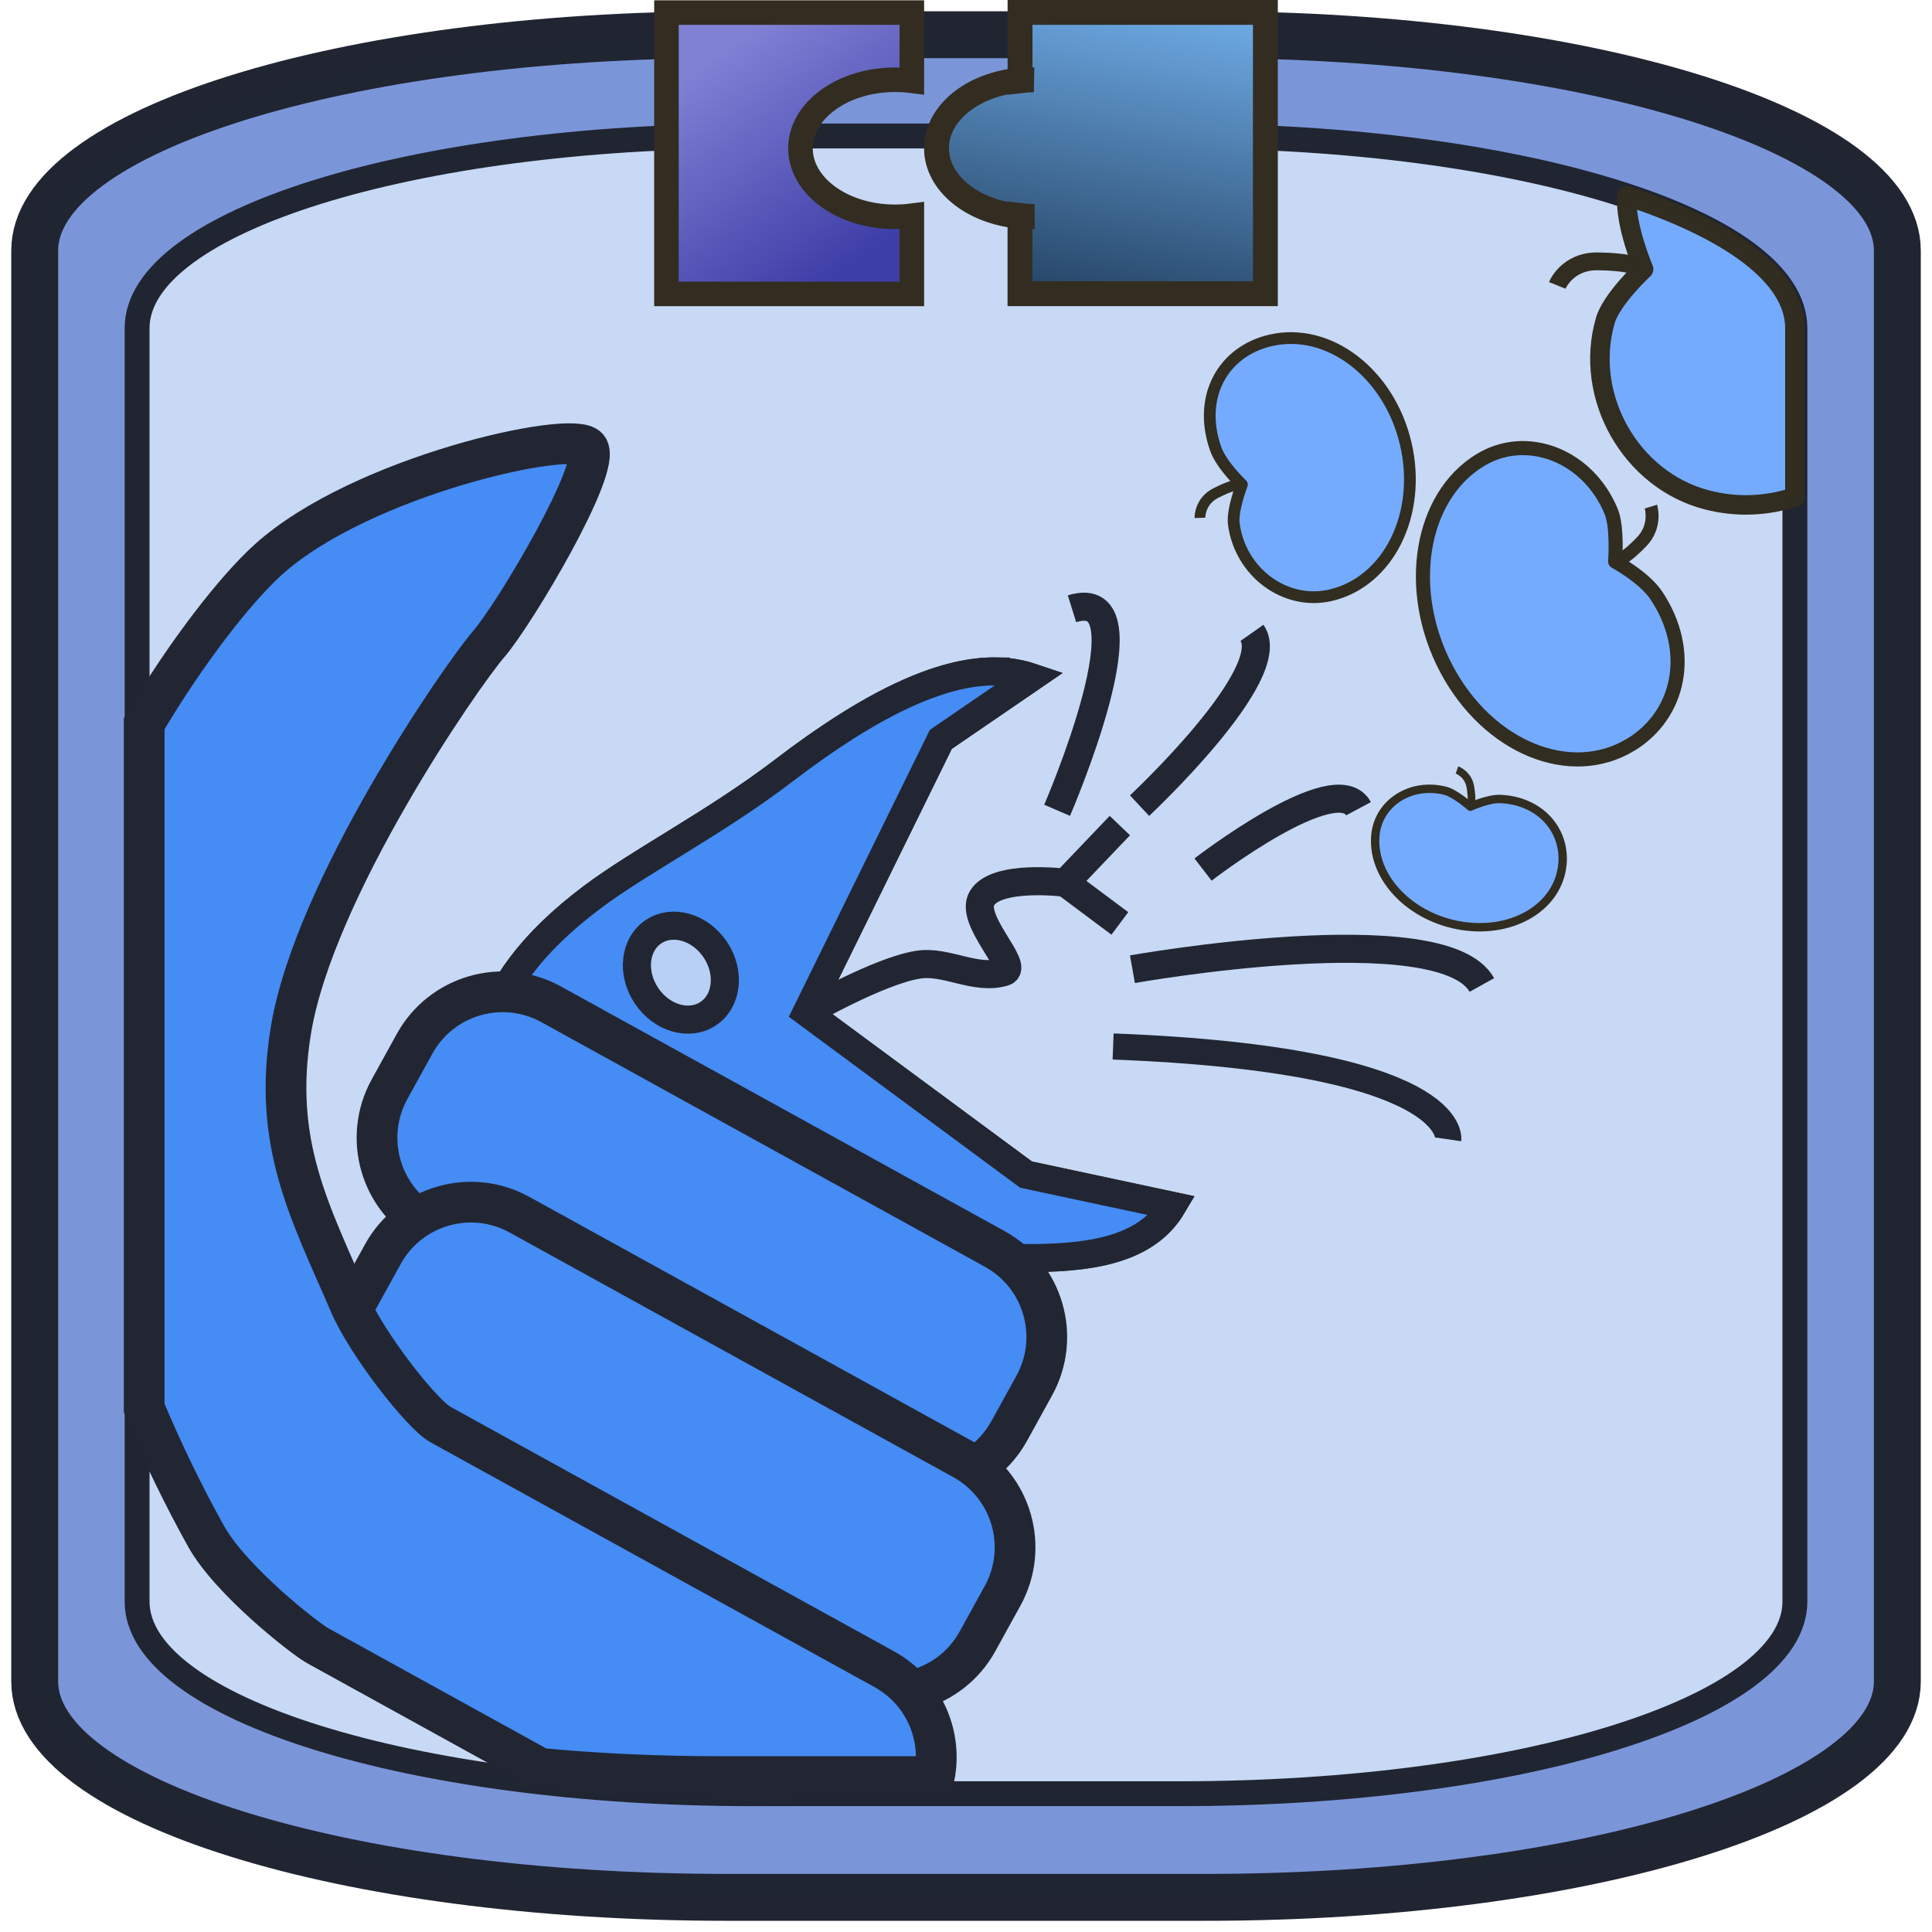
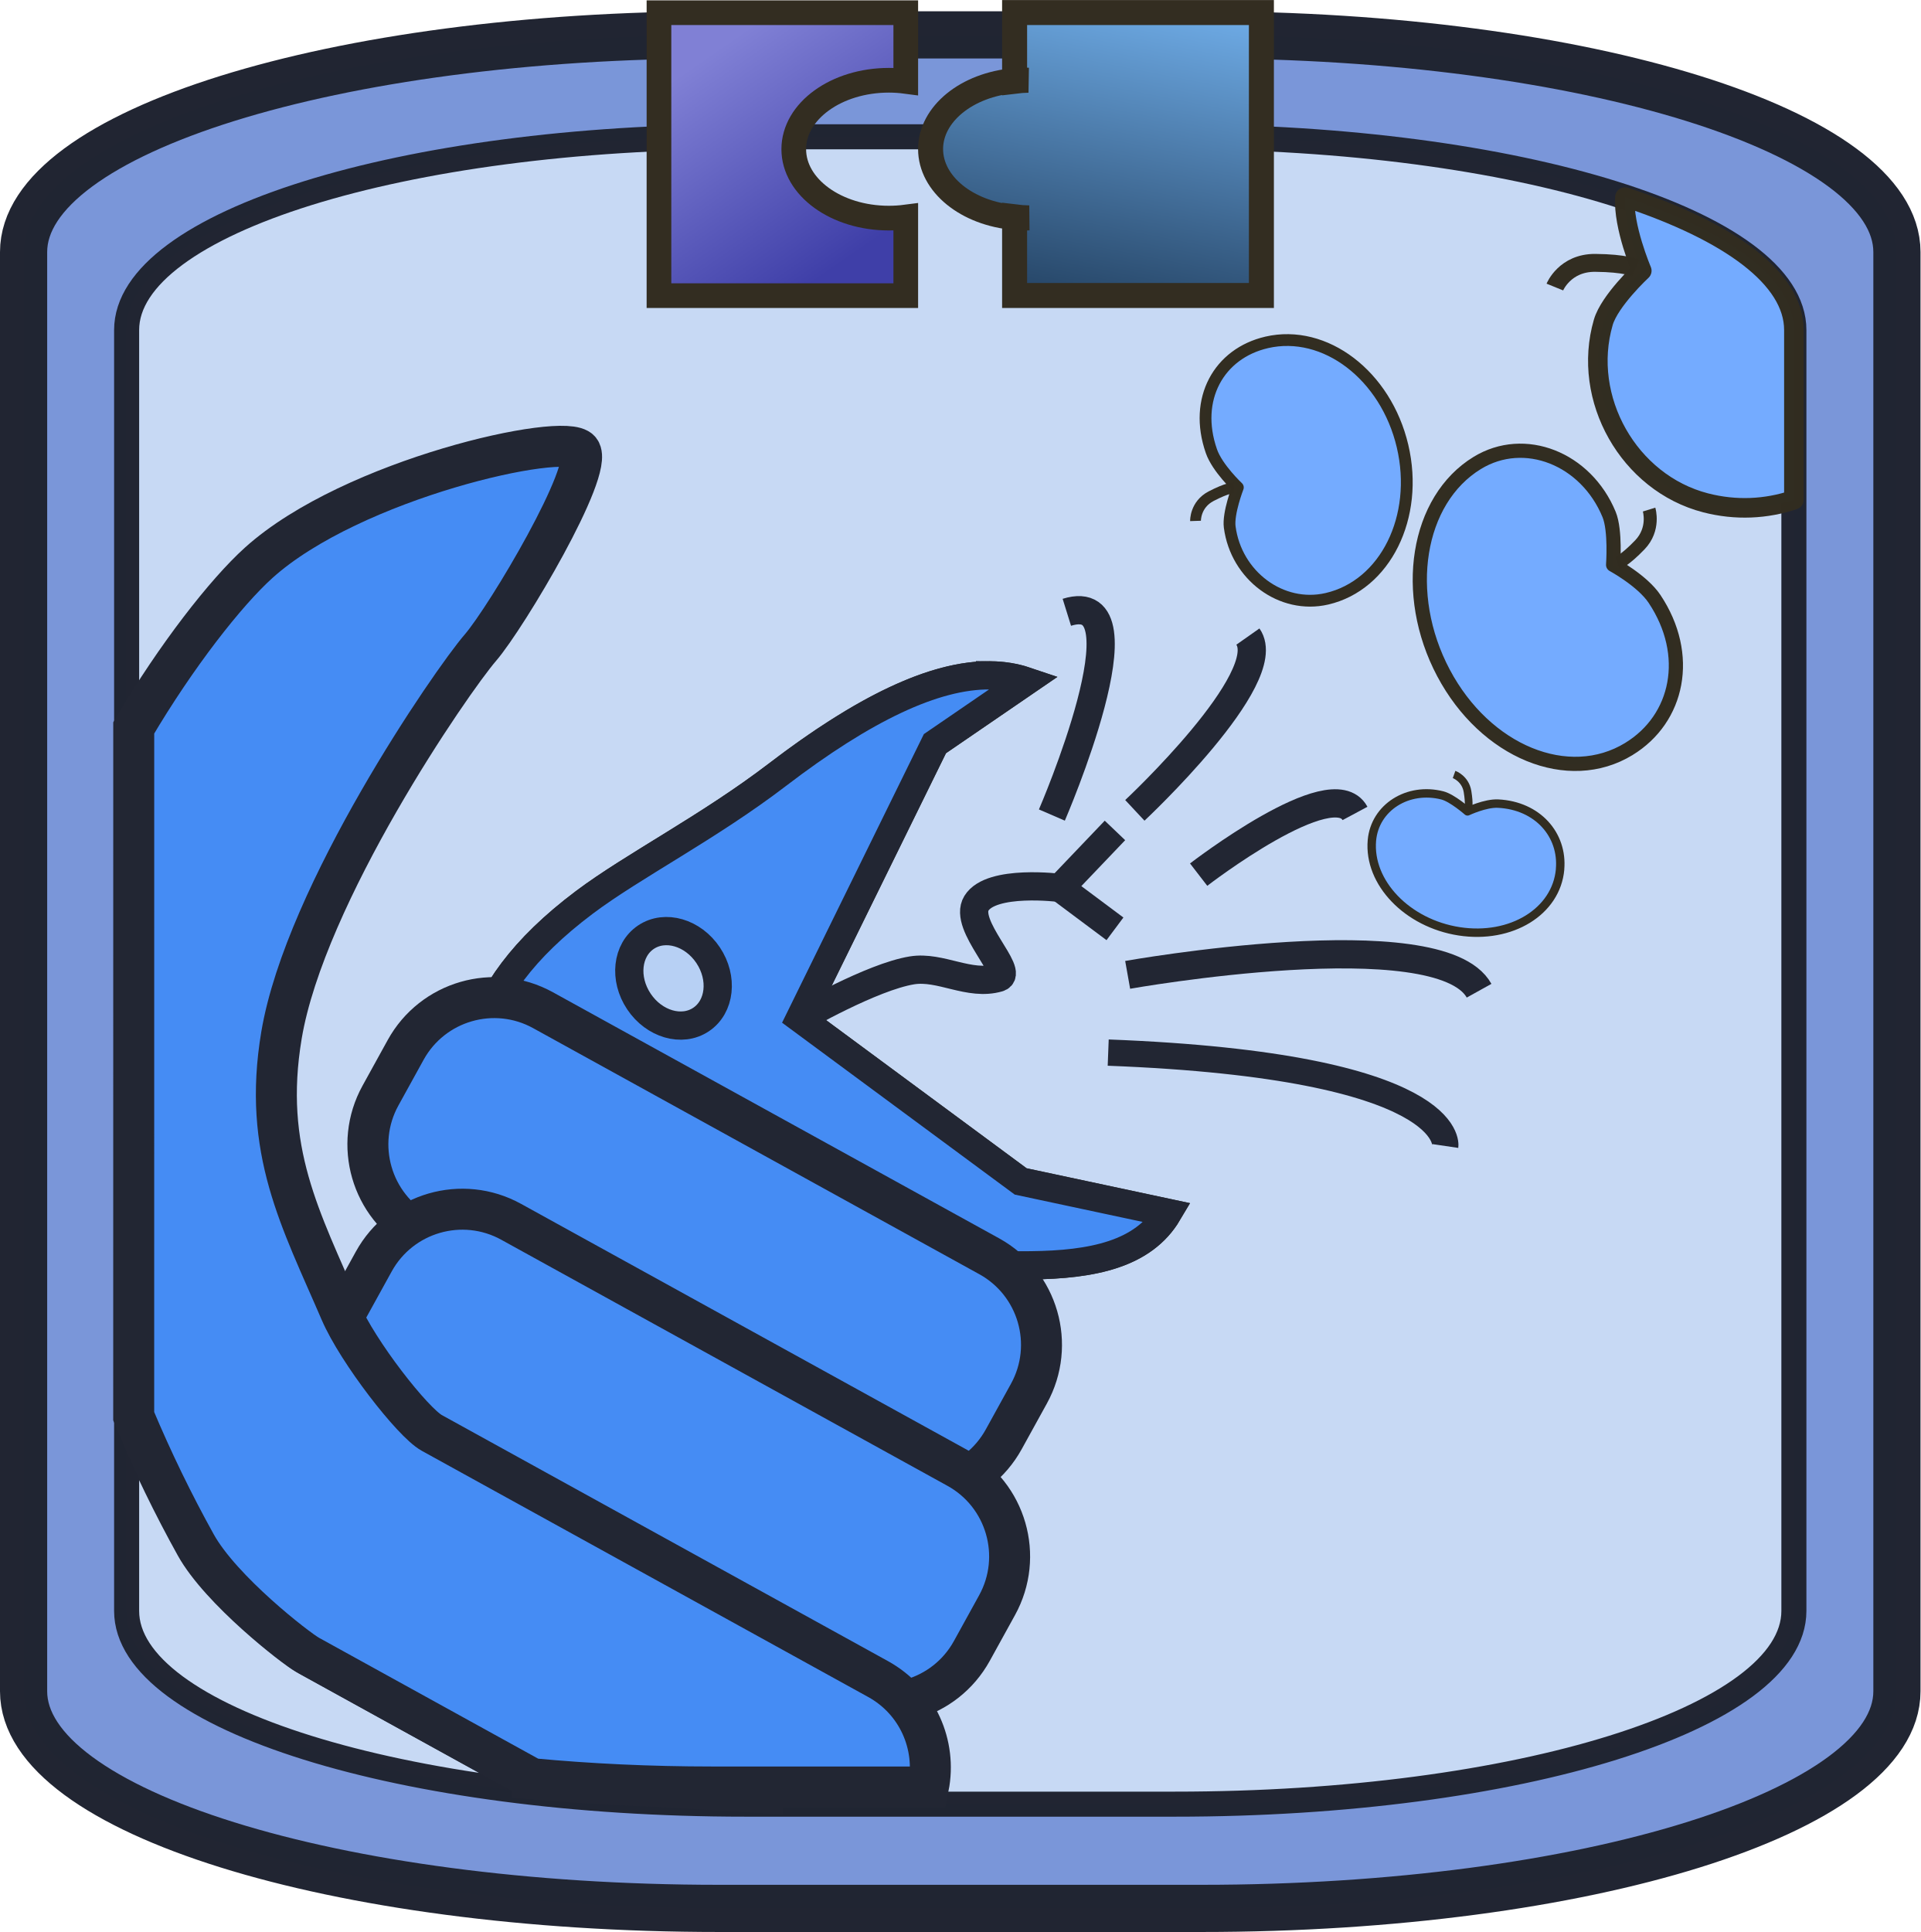
- <svg xmlns="http://www.w3.org/2000/svg" xmlns:xlink="http://www.w3.org/1999/xlink" width="130" height="130" viewBox="0 0 34.396 34.396" version="1.1" id="svg1">
+ <svg xmlns="http://www.w3.org/2000/svg" xmlns:xlink="http://www.w3.org/1999/xlink" width="200" height="201.177" viewBox="0 0 52.917 53.228" version="1.1" id="svg1">
  <defs id="defs1">
    <linearGradient id="linearGradient30">
      <stop style="stop-color:#74abff;stop-opacity:0;" offset="0" id="stop30" />
      <stop style="stop-color:#74abff;stop-opacity:0;" offset="1" id="stop31" />
    </linearGradient>
    <linearGradient id="linearGradient6">
      <stop style="stop-color:#8080d5;stop-opacity:1;" offset="0" id="stop6" />
      <stop style="stop-color:#3f3fa8;stop-opacity:1;" offset="1" id="stop7" />
    </linearGradient>
    <linearGradient id="linearGradient4">
      <stop style="stop-color:#6ca8e2;stop-opacity:1;" offset="0" id="stop4" />
      <stop style="stop-color:#254465;stop-opacity:1;" offset="1" id="stop5" />
    </linearGradient>
-     <linearGradient xlink:href="#linearGradient4" id="linearGradient5" x1="19.684" y1="1.311" x2="18.781" y2="5.22" gradientUnits="userSpaceOnUse" gradientTransform="matrix(1.579247,0,0,1.343679,-10.77182,-1.662215)" />
-     <linearGradient xlink:href="#linearGradient6" id="linearGradient7" x1="14.302" y1="2.097" x2="16.232" y2="4.48" gradientUnits="userSpaceOnUse" gradientTransform="matrix(1.579247,0,0,1.343679,-10.0619,-1.69029)" />
-     <linearGradient xlink:href="#linearGradient30" id="linearGradient31" x1="27.791" y1="6.35" x2="28.924" y2="6.35" gradientUnits="userSpaceOnUse" gradientTransform="matrix(-0.1731908,-0.2724491,0.2711014,-0.1740517,24.84206,17.70608)" />
-     <linearGradient xlink:href="#linearGradient30" id="linearGradient32" gradientUnits="userSpaceOnUse" gradientTransform="matrix(0.2825733,0.2651528,-0.2442185,0.3051243,22.72141,0.07953695)" x1="27.791" y1="6.35" x2="28.924" y2="6.35" />
-     <linearGradient xlink:href="#linearGradient30" id="linearGradient33" gradientUnits="userSpaceOnUse" gradientTransform="matrix(-0.08719015,-0.5331683,0.5308981,-0.04475293,27.49614,20.20198)" x1="27.791" y1="6.35" x2="28.924" y2="6.35" />
-     <linearGradient xlink:href="#linearGradient30" id="linearGradient34" gradientUnits="userSpaceOnUse" gradientTransform="matrix(0.2241188,-0.04138481,0.05868722,0.2258009,19.38243,13.73148)" x1="27.791" y1="6.35" x2="28.924" y2="6.35" />
+     <linearGradient xlink:href="#linearGradient4" id="linearGradient5" x1="19.684" y1="1.311" x2="18.781" y2="5.22" gradientUnits="userSpaceOnUse" gradientTransform="matrix(2.458198,0,0,2.091521,-16.87834,-2.587344)" />
+     <linearGradient xlink:href="#linearGradient6" id="linearGradient7" x1="14.302" y1="2.097" x2="16.232" y2="4.48" gradientUnits="userSpaceOnUse" gradientTransform="matrix(2.458198,0,0,2.091521,-15.7733,-2.631044)" />
+     <linearGradient xlink:href="#linearGradient30" id="linearGradient31" x1="27.791" y1="6.35" x2="28.924" y2="6.35" gradientUnits="userSpaceOnUse" gradientTransform="matrix(-0.2695824,-0.4240844,0.4219866,-0.2709226,38.55693,27.56064)" />
+     <linearGradient xlink:href="#linearGradient30" id="linearGradient32" gradientUnits="userSpaceOnUse" gradientTransform="matrix(0.4398434,0.4127271,-0.3801417,0.4749455,35.25601,0.1238043)" x1="27.791" y1="6.35" x2="28.924" y2="6.35" />
+     <linearGradient xlink:href="#linearGradient30" id="linearGradient33" gradientUnits="userSpaceOnUse" gradientTransform="matrix(-0.135717,-0.8299104,0.8263766,-0.06966078,42.68818,31.44566)" x1="27.791" y1="6.35" x2="28.924" y2="6.35" />
+     <linearGradient xlink:href="#linearGradient30" id="linearGradient34" gradientUnits="userSpaceOnUse" gradientTransform="matrix(0.3488551,-0.06441809,0.09135039,0.3514735,30.05868,21.37392)" x1="27.791" y1="6.35" x2="28.924" y2="6.35" />
  </defs>
-   <g id="layer1">
-     <rect style="fill:#7a96d9;stroke:#212532;stroke-width:0.835;stroke-linejoin:round;stroke-miterlimit:8.2;stroke-opacity:0.996;stroke-dasharray:none;fill-opacity:1" id="rect1" width="33.161" height="33.161" x="0.618" y="0.618" ry="3.843" rx="12.308" />
-     <path d="m 13.395,2.421 c -6.069,0 -10.954,1.526 -10.954,3.42 V 12.973 C 3.193,11.701 4.072,10.576 4.654,10.051 6.309,8.56 10.086,7.728 10.341,8.064 10.596,8.4 9.046,11.012 8.577,11.556 8.06,12.155 5.476,15.915 5.057,18.414 c -0.341,2.038 0.342,3.26 1.044,4.892 0.306,0.711 1.277,1.959 1.616,2.146 L 15.617,29.808 c 0.701,0.387 1.04,1.168 0.893,1.912 h -3.824 c -1.112,0 -2.183,-0.051 -3.193,-0.146 L 5.544,29.396 C 5.332,29.279 3.996,28.244 3.541,27.425 3.143,26.709 2.772,25.947 2.441,25.158 v 3.356 c 0,1.895 4.885,3.42 10.954,3.42 h 7.606 c 6.069,0 10.954,-1.525 10.954,-3.42 V 5.841 c 0,-1.895 -4.885,-3.42 -10.954,-3.42 z" style="fill:#c7d9f4;stroke:#212532;stroke-width:0.443;stroke-linejoin:round;stroke-miterlimit:8.2;stroke-opacity:0.996" id="path24" />
-     <path id="path8" style="fill:#74abff;fill-opacity:1;stroke:#322d21;stroke-width:0.209;stroke-linejoin:round;stroke-miterlimit:8.2;stroke-opacity:0.996" d="m 22.62,6.06 c 1.034,-0.239 2.112,0.583 2.406,1.836 0.295,1.253 -0.305,2.463 -1.339,2.702 -0.805,0.186 -1.608,-0.409 -1.721,-1.27 -0.032,-0.246 0.144,-0.701 0.144,-0.701 0,0 -0.364,-0.342 -0.469,-0.642 -0.322,-0.924 0.135,-1.73 0.978,-1.925 z" />
-     <path style="fill:url(#linearGradient31);stroke:#322d21;stroke-width:0.191;stroke-linejoin:round;stroke-miterlimit:8.2;stroke-opacity:0.996" d="m 22.043,8.63 c 0,0 -0.116,0.002 -0.403,0.151 -0.287,0.149 -0.277,0.439 -0.277,0.439" id="path9" />
-     <path id="path8-8" style="fill:#74abff;fill-opacity:1;stroke:#322d21;stroke-width:0.251;stroke-linejoin:round;stroke-miterlimit:8.2;stroke-opacity:0.996" d="m 29.035,13.256 c -1.072,0.655 -2.542,0.052 -3.283,-1.346 -0.741,-1.398 -0.473,-3.062 0.598,-3.717 0.834,-0.509 1.924,-0.081 2.334,0.912 0.117,0.283 0.071,0.892 0.071,0.892 0,0 0.518,0.281 0.733,0.604 0.663,0.993 0.42,2.123 -0.453,2.656 z" />
-     <path style="fill:url(#linearGradient32);stroke:#322d21;stroke-width:0.23;stroke-linejoin:round;stroke-miterlimit:8.2;stroke-opacity:0.996" d="m 28.829,9.968 c 0,0 0.129,-0.043 0.399,-0.324 0.27,-0.281 0.164,-0.625 0.164,-0.625" id="path9-6" />
-     <path id="path8-8-1" style="fill:#74abff;fill-opacity:1;stroke:#322d21;stroke-width:0.149;stroke-linejoin:round;stroke-miterlimit:8.2;stroke-opacity:0.996" d="m 27.816,15.386 c -0.066,0.748 -0.865,1.239 -1.784,1.098 -0.92,-0.141 -1.612,-0.862 -1.546,-1.609 0.051,-0.582 0.635,-0.953 1.247,-0.796 0.175,0.045 0.446,0.283 0.446,0.283 0,0 0.314,-0.149 0.542,-0.137 0.701,0.035 1.15,0.553 1.096,1.162 z" />
-     <path style="fill:url(#linearGradient34);stroke:#322d21;stroke-width:0.136;stroke-linejoin:round;stroke-miterlimit:8.2;stroke-opacity:0.996" d="m 26.191,14.316 c 0,0 0.025,-0.077 -0.014,-0.307 -0.038,-0.23 -0.238,-0.301 -0.238,-0.301" id="path9-6-9" />
-     <path d="M 31.955,8.846 V 5.841 c 0,-0.913 -1.135,-1.741 -2.991,-2.353 -0.037,0.521 0.298,1.304 0.298,1.304 0,0 -0.57,0.529 -0.682,0.914 -0.392,1.349 0.451,2.843 1.81,3.194 0.537,0.139 1.071,0.111 1.564,-0.053 z" style="fill:#74abff;stroke:#322d21;stroke-width:0.347;stroke-linejoin:round;stroke-miterlimit:8.2;stroke-opacity:0.996" id="path33" />
-     <path style="fill:url(#linearGradient33);stroke:#322d21;stroke-width:0.317;stroke-linejoin:round;stroke-miterlimit:8.2;stroke-opacity:0.996" d="m 29.156,4.744 c 0,0 -0.18,-0.087 -0.718,-0.091 -0.539,-0.004 -0.714,0.428 -0.714,0.428" id="path9-6-2" />
-     <path d="M 11.865,0.224 V 5.233 h 4.369 V 3.841 a 1.684,1.22 0 0 1 -0.299,0.019 1.684,1.22 0 0 1 -1.684,-1.22 1.684,1.22 0 0 1 1.684,-1.22 1.684,1.22 0 0 1 0.299,0.019 V 0.224 Z" style="fill:url(#linearGradient7);stroke:#332d21;stroke-width:0.437" id="path3" />
-     <path d="M 18.16,0.221 V 1.426 a 1.684,1.22 0 0 1 0.197,-0.008 1.684,1.22 0 0 1 0.045,0.002 1.684,1.22 0 0 0 -0.242,0.017 V 1.426 a 1.684,1.22 0 0 0 -1.487,1.212 1.684,1.22 0 0 0 1.487,1.212 V 3.838 a 1.684,1.22 0 0 0 0.256,0.018 1.684,1.22 0 0 1 -0.06,0.001 1.684,1.22 0 0 1 -0.197,-0.008 v 1.38 h 4.369 V 0.221 Z" style="fill:url(#linearGradient5);stroke:#332d21;stroke-width:0.443" id="path4" />
-     <path id="path1" style="fill:#458cf4;stroke:#332d21;stroke-width:0.5;fill-opacity:1" d="m 20.873,21.468 c -0.87,1.468 -3.603,0.73 -6.017,0.83 -0.916,0.038 -1.876,0.801 -2.54,0.966 C 9.902,23.865 9.036,22.432 8.695,20.79 c -0.341,-1.642 -0.346,-3.169 1.85,-4.818 0.86,-0.646 2.201,-1.329 3.417,-2.259 1.886,-1.443 3.343,-2.014 4.403,-1.655 l -1.615,1.105 -2.39,4.862 3.907,2.886 z" />
-     <path id="path5" style="fill:#458cf4;stroke:#222633;stroke-width:0.5;stroke-opacity:1" d="m 17.726,11.953 c -0.983,-0.01 -2.232,0.588 -3.765,1.76 -1.216,0.93 -2.556,1.613 -3.417,2.259 -2.196,1.649 -2.19,3.175 -1.849,4.818 0.141,0.678 0.37,1.32 0.762,1.798 l 0.05,9 4.299,0.264 -0.004,-9.264 c 0.345,-0.153 0.703,-0.274 1.054,-0.289 2.414,-0.1 5.147,0.638 6.017,-0.83 l -2.606,-0.557 -3.907,-2.887 2.39,-4.862 1.614,-1.105 c -0.199,-0.067 -0.411,-0.102 -0.638,-0.104 z" />
-     <ellipse style="fill:#b7d0f4;fill-opacity:1;stroke:#222633;stroke-width:0.5;stroke-dasharray:none;stroke-opacity:1" id="path2" cx="0.451" cy="21.133" rx="0.737" ry="0.877" transform="rotate(-33.77016)" />
-     <path style="fill:#b7d0f4;fill-opacity:0;stroke:#222633;stroke-width:0.5;stroke-dasharray:none;stroke-opacity:1" d="m 14.36,18.025 c 0,0 1.274,-0.736 1.984,-0.85 0.505,-0.081 1.012,0.282 1.53,0.131 0.298,-0.087 -0.63,-0.928 -0.39,-1.318 0.263,-0.428 1.482,-0.272 1.482,-0.272" id="path6" />
-     <path style="fill:#b7d0f4;fill-opacity:0;stroke:#222633;stroke-width:0.5;stroke-dasharray:none;stroke-opacity:1" d="m 19.937,14.698 -0.971,1.017 0.971,0.725" id="path7" />
-     <rect style="fill:#458cf4;fill-opacity:1;stroke:#222633;stroke-width:0.725;stroke-dasharray:none;stroke-opacity:1" id="rect7" width="12.599" height="4.503" x="15.437" y="10.919" transform="rotate(28.87446)" rx="1.79" ry="1.79" />
-     <rect style="fill:#458cf4;fill-opacity:1;stroke:#222633;stroke-width:0.725;stroke-dasharray:none;stroke-opacity:1" id="rect7-1" width="12.599" height="4.503" x="16.751" y="14.471" transform="rotate(28.87446)" rx="1.79" ry="1.79" />
-     <path d="m 2.567,25.067 c 0.331,0.789 0.702,1.551 1.1,2.268 0.455,0.819 1.791,1.854 2.002,1.97 l 3.949,2.178 c 1.009,0.095 2.081,0.146 3.193,0.146 h 3.824 c 0.147,-0.744 -0.192,-1.525 -0.893,-1.912 L 7.843,25.362 C 7.504,25.175 6.533,23.927 6.227,23.216 5.525,21.583 4.841,20.362 5.182,18.324 5.601,15.824 8.186,12.065 8.702,11.465 9.171,10.921 10.721,8.309 10.466,7.973 10.212,7.638 6.434,8.469 4.779,9.96 4.197,10.485 3.318,11.61 2.567,12.883 Z" style="fill:#458cf4;stroke:#222633;stroke-width:0.725" id="path25" />
-     <path style="fill:#458cf4;fill-opacity:0;stroke:#222633;stroke-width:0.465;stroke-dasharray:none;stroke-opacity:1" d="m 19.817,18.631 c 6.176,0.236 5.966,1.653 5.966,1.653" id="path26" />
-     <path style="fill:#458cf4;fill-opacity:0;stroke:#222633;stroke-width:0.5;stroke-dasharray:none;stroke-opacity:1" d="m 20.161,17.255 c 0,0 5.519,-0.982 6.221,0.281" id="path27" />
-     <path style="fill:#458cf4;fill-opacity:0;stroke:#222633;stroke-width:0.5;stroke-dasharray:none;stroke-opacity:1" d="m 21.418,15.481 c 0,0 2.368,-1.828 2.768,-1.083" id="path28" />
-     <path style="fill:#458cf4;fill-opacity:0;stroke:#222633;stroke-width:0.5;stroke-dasharray:none;stroke-opacity:1" d="m 18.82,14.426 c 0,0 1.753,-4.051 0.265,-3.588" id="path29" />
-     <path style="fill:#458cf4;fill-opacity:0;stroke:#222633;stroke-width:0.5;stroke-dasharray:none;stroke-opacity:1" d="m 20.288,14.343 c 0,0 2.514,-2.348 2.001,-3.076" id="path30" />
+   <g id="layer1" transform="translate(-0.2000028)">
+     <rect style="fill:#7a96d9;fill-opacity:1;stroke:#212532;stroke-width:1.3;stroke-linejoin:round;stroke-miterlimit:8.2;stroke-dasharray:none;stroke-opacity:0.996" id="rect1" width="51.617" height="51.617" x="0.85" y="0.961" ry="5.982" rx="19.158" />
+     <path d="m 20.739,3.768 c -9.446,0 -17.05,2.375 -17.05,5.324 V 20.194 C 4.858,18.213 6.227,16.461 7.133,15.645 9.709,13.324 15.588,12.029 15.985,12.552 c 0.397,0.523 -2.016,4.588 -2.746,5.435 -0.804,0.933 -4.827,6.785 -5.479,10.676 -0.531,3.173 0.532,5.074 1.626,7.615 0.476,1.107 1.987,3.049 2.516,3.341 l 12.295,6.779 c 1.091,0.602 1.619,1.818 1.39,2.975 h -5.952 c -1.73,0 -3.398,-0.079 -4.969,-0.228 L 8.518,45.756 C 8.189,45.574 6.109,43.963 5.401,42.689 4.781,41.574 4.204,40.388 3.689,39.159 v 5.224 c 0,2.949 7.604,5.323 17.05,5.323 h 11.839 c 9.446,0 17.05,-2.374 17.05,-5.323 V 9.092 c 0,-2.949 -7.604,-5.324 -17.05,-5.324 z" style="fill:#c7d9f4;stroke:#212532;stroke-width:0.69;stroke-linejoin:round;stroke-miterlimit:8.2;stroke-opacity:0.996" id="path24" />
+     <path id="path8" style="fill:#74abff;fill-opacity:1;stroke:#322d21;stroke-width:0.325;stroke-linejoin:round;stroke-miterlimit:8.2;stroke-opacity:0.996" d="m 35.099,9.433 c 1.61,-0.372 3.287,0.907 3.746,2.858 0.459,1.951 -0.474,3.834 -2.084,4.206 -1.253,0.29 -2.502,-0.637 -2.678,-1.977 -0.05,-0.382 0.224,-1.091 0.224,-1.091 0,0 -0.567,-0.532 -0.729,-1 -0.501,-1.438 0.21,-2.693 1.523,-2.996 z" />
+     <path style="fill:url(#linearGradient31);stroke:#322d21;stroke-width:0.297;stroke-linejoin:round;stroke-miterlimit:8.2;stroke-opacity:0.996" d="m 34.2,13.434 c 0,0 -0.181,0.003 -0.627,0.235 -0.447,0.232 -0.432,0.683 -0.432,0.683" id="path9" />
+     <path id="path8-8" style="fill:#74abff;fill-opacity:1;stroke:#322d21;stroke-width:0.391;stroke-linejoin:round;stroke-miterlimit:8.2;stroke-opacity:0.996" d="m 45.083,20.634 c -1.668,1.019 -3.956,0.081 -5.11,-2.095 -1.154,-2.176 -0.737,-4.766 0.931,-5.785 1.298,-0.793 2.994,-0.126 3.632,1.419 0.182,0.441 0.111,1.388 0.111,1.388 0,0 0.806,0.437 1.141,0.939 1.031,1.546 0.654,3.304 -0.706,4.134 z" />
+     <path style="fill:url(#linearGradient32);stroke:#322d21;stroke-width:0.358;stroke-linejoin:round;stroke-miterlimit:8.2;stroke-opacity:0.996" d="m 44.763,15.516 c 0,0 0.2,-0.068 0.62,-0.505 0.42,-0.437 0.255,-0.972 0.255,-0.972" id="path9-6" />
+     <path id="path8-8-1" style="fill:#74abff;fill-opacity:1;stroke:#322d21;stroke-width:0.232;stroke-linejoin:round;stroke-miterlimit:8.2;stroke-opacity:0.996" d="m 43.186,23.95 c -0.102,1.164 -1.346,1.929 -2.778,1.709 -1.432,-0.22 -2.509,-1.341 -2.407,-2.505 0.08,-0.905 0.988,-1.483 1.941,-1.24 0.272,0.069 0.694,0.44 0.694,0.44 0,0 0.488,-0.232 0.843,-0.214 1.091,0.055 1.79,0.861 1.706,1.809 z" />
+     <path style="fill:url(#linearGradient34);stroke:#322d21;stroke-width:0.212;stroke-linejoin:round;stroke-miterlimit:8.2;stroke-opacity:0.996" d="m 40.656,22.283 c 0,0 0.038,-0.12 -0.021,-0.478 -0.06,-0.357 -0.37,-0.468 -0.37,-0.468" id="path9-6-9" />
+     <path d="M 49.628,13.77 V 9.092 c 0,-1.422 -1.767,-2.71 -4.655,-3.663 -0.057,0.81 0.464,2.029 0.464,2.029 0,0 -0.887,0.824 -1.061,1.423 -0.61,2.099 0.703,4.425 2.818,4.972 0.836,0.216 1.667,0.173 2.434,-0.083 z" style="fill:#74abff;stroke:#322d21;stroke-width:0.539;stroke-linejoin:round;stroke-miterlimit:8.2;stroke-opacity:0.996" id="path33" />
+     <path style="fill:url(#linearGradient33);stroke:#322d21;stroke-width:0.493;stroke-linejoin:round;stroke-miterlimit:8.2;stroke-opacity:0.996" d="m 45.272,7.384 c 0,0 -0.28,-0.136 -1.118,-0.142 -0.839,-0.006 -1.112,0.666 -1.112,0.666" id="path9-6-2" />
+     <path d="m 18.357,0.349 v 7.796 h 6.8 V 5.979 A 2.621,1.899 0 0 1 24.692,6.009 2.621,1.899 0 0 1 22.071,4.11 2.621,1.899 0 0 1 24.692,2.211 2.621,1.899 0 0 1 25.157,2.242 V 0.349 Z" style="fill:url(#linearGradient7);stroke:#332d21;stroke-width:0.68" id="path3" />
+     <path d="M 28.156,0.345 V 2.22 a 2.621,1.899 0 0 1 0.306,-0.013 2.621,1.899 0 0 1 0.07,0.003 2.621,1.899 0 0 0 -0.376,0.027 v -0.017 a 2.621,1.899 0 0 0 -2.315,1.886 2.621,1.899 0 0 0 2.315,1.886 v -0.017 a 2.621,1.899 0 0 0 0.399,0.028 2.621,1.899 0 0 1 -0.093,0.002 2.621,1.899 0 0 1 -0.306,-0.013 v 2.149 h 6.8 V 0.345 Z" style="fill:url(#linearGradient5);stroke:#332d21;stroke-width:0.689" id="path4" />
+     <path id="path1" style="fill:#458cf4;fill-opacity:1;stroke:#332d21;stroke-width:0.778" d="m 32.379,33.416 c -1.354,2.286 -5.608,1.137 -9.366,1.293 -1.426,0.059 -2.921,1.247 -3.954,1.504 -3.756,0.934 -5.105,-1.296 -5.635,-3.853 -0.53,-2.557 -0.538,-4.933 2.879,-7.5 1.339,-1.006 3.426,-2.069 5.318,-3.516 2.936,-2.245 5.204,-3.134 6.853,-2.576 l -2.513,1.721 -3.72,7.568 6.082,4.493 z" />
+     <path id="path5" style="fill:#458cf4;stroke:#222633;stroke-width:0.778;stroke-opacity:1" d="m 27.48,18.606 c -1.53,-0.015 -3.474,0.914 -5.86,2.739 -1.892,1.447 -3.979,2.51 -5.319,3.516 -3.418,2.567 -3.409,4.943 -2.879,7.499 0.219,1.055 0.577,2.054 1.186,2.798 l 0.078,14.009 6.692,0.411 -0.006,-14.42 c 0.537,-0.238 1.094,-0.427 1.641,-0.45 3.758,-0.156 8.012,0.993 9.366,-1.293 l -4.056,-0.866 -6.082,-4.493 3.719,-7.568 2.513,-1.721 c -0.309,-0.105 -0.64,-0.158 -0.993,-0.162 z" />
+     <ellipse style="fill:#b7d0f4;fill-opacity:1;stroke:#222633;stroke-width:0.778;stroke-dasharray:none;stroke-opacity:1" id="path2" cx="0.61" cy="32.833" rx="1.147" ry="1.365" transform="rotate(-33.77016)" />
+     <path style="fill:#b7d0f4;fill-opacity:0;stroke:#222633;stroke-width:0.778;stroke-dasharray:none;stroke-opacity:1" d="m 22.242,28.057 c 0,0 1.982,-1.145 3.088,-1.323 0.786,-0.127 1.576,0.439 2.381,0.204 0.465,-0.135 -0.981,-1.444 -0.607,-2.052 0.409,-0.666 2.307,-0.423 2.307,-0.423" id="path6" />
+     <path style="fill:#b7d0f4;fill-opacity:0;stroke:#222633;stroke-width:0.778;stroke-dasharray:none;stroke-opacity:1" d="m 30.921,22.879 -1.511,1.583 1.511,1.128" id="path7" />
+     <rect style="fill:#458cf4;fill-opacity:1;stroke:#222633;stroke-width:1.129;stroke-dasharray:none;stroke-opacity:1" id="rect7" width="19.611" height="7.009" x="23.931" y="17.05" transform="rotate(28.87446)" rx="2.786" ry="2.786" />
+     <rect style="fill:#458cf4;fill-opacity:1;stroke:#222633;stroke-width:1.129;stroke-dasharray:none;stroke-opacity:1" id="rect7-1" width="19.611" height="7.009" x="25.977" y="22.579" transform="rotate(28.87446)" rx="2.786" ry="2.786" />
+     <path d="m 3.884,39.018 c 0.515,1.228 1.093,2.414 1.713,3.53 0.708,1.274 2.788,2.885 3.117,3.067 l 6.147,3.39 c 1.571,0.148 3.239,0.228 4.969,0.228 h 5.952 c 0.229,-1.157 -0.299,-2.374 -1.39,-2.975 L 12.097,39.478 C 11.569,39.186 10.057,37.244 9.581,36.137 8.488,33.596 7.424,31.695 7.956,28.522 c 0.652,-3.891 4.674,-9.742 5.479,-10.676 0.73,-0.847 3.143,-4.912 2.746,-5.435 -0.397,-0.523 -6.276,0.772 -8.852,3.093 -0.906,0.816 -2.275,2.568 -3.444,4.549 z" style="fill:#458cf4;stroke:#222633;stroke-width:1.129" id="path25" />
+     <path style="fill:#458cf4;fill-opacity:0;stroke:#222633;stroke-width:0.724;stroke-dasharray:none;stroke-opacity:1" d="m 30.735,29 c 9.613,0.368 9.287,2.573 9.287,2.573" id="path26" />
+     <path style="fill:#458cf4;fill-opacity:0;stroke:#222633;stroke-width:0.778;stroke-dasharray:none;stroke-opacity:1" d="m 31.271,26.858 c 0,0 8.591,-1.529 9.683,0.437" id="path27" />
+     <path style="fill:#458cf4;fill-opacity:0;stroke:#222633;stroke-width:0.778;stroke-dasharray:none;stroke-opacity:1" d="m 33.227,24.097 c 0,0 3.687,-2.845 4.308,-1.686" id="path28" />
+     <path style="fill:#458cf4;fill-opacity:0;stroke:#222633;stroke-width:0.778;stroke-dasharray:none;stroke-opacity:1" d="m 29.183,22.455 c 0,0 2.728,-6.306 0.412,-5.586" id="path29" />
+     <path style="fill:#458cf4;fill-opacity:0;stroke:#222633;stroke-width:0.778;stroke-dasharray:none;stroke-opacity:1" d="m 31.469,22.326 c 0,0 3.912,-3.655 3.115,-4.788" id="path30" />
  </g>
</svg>
